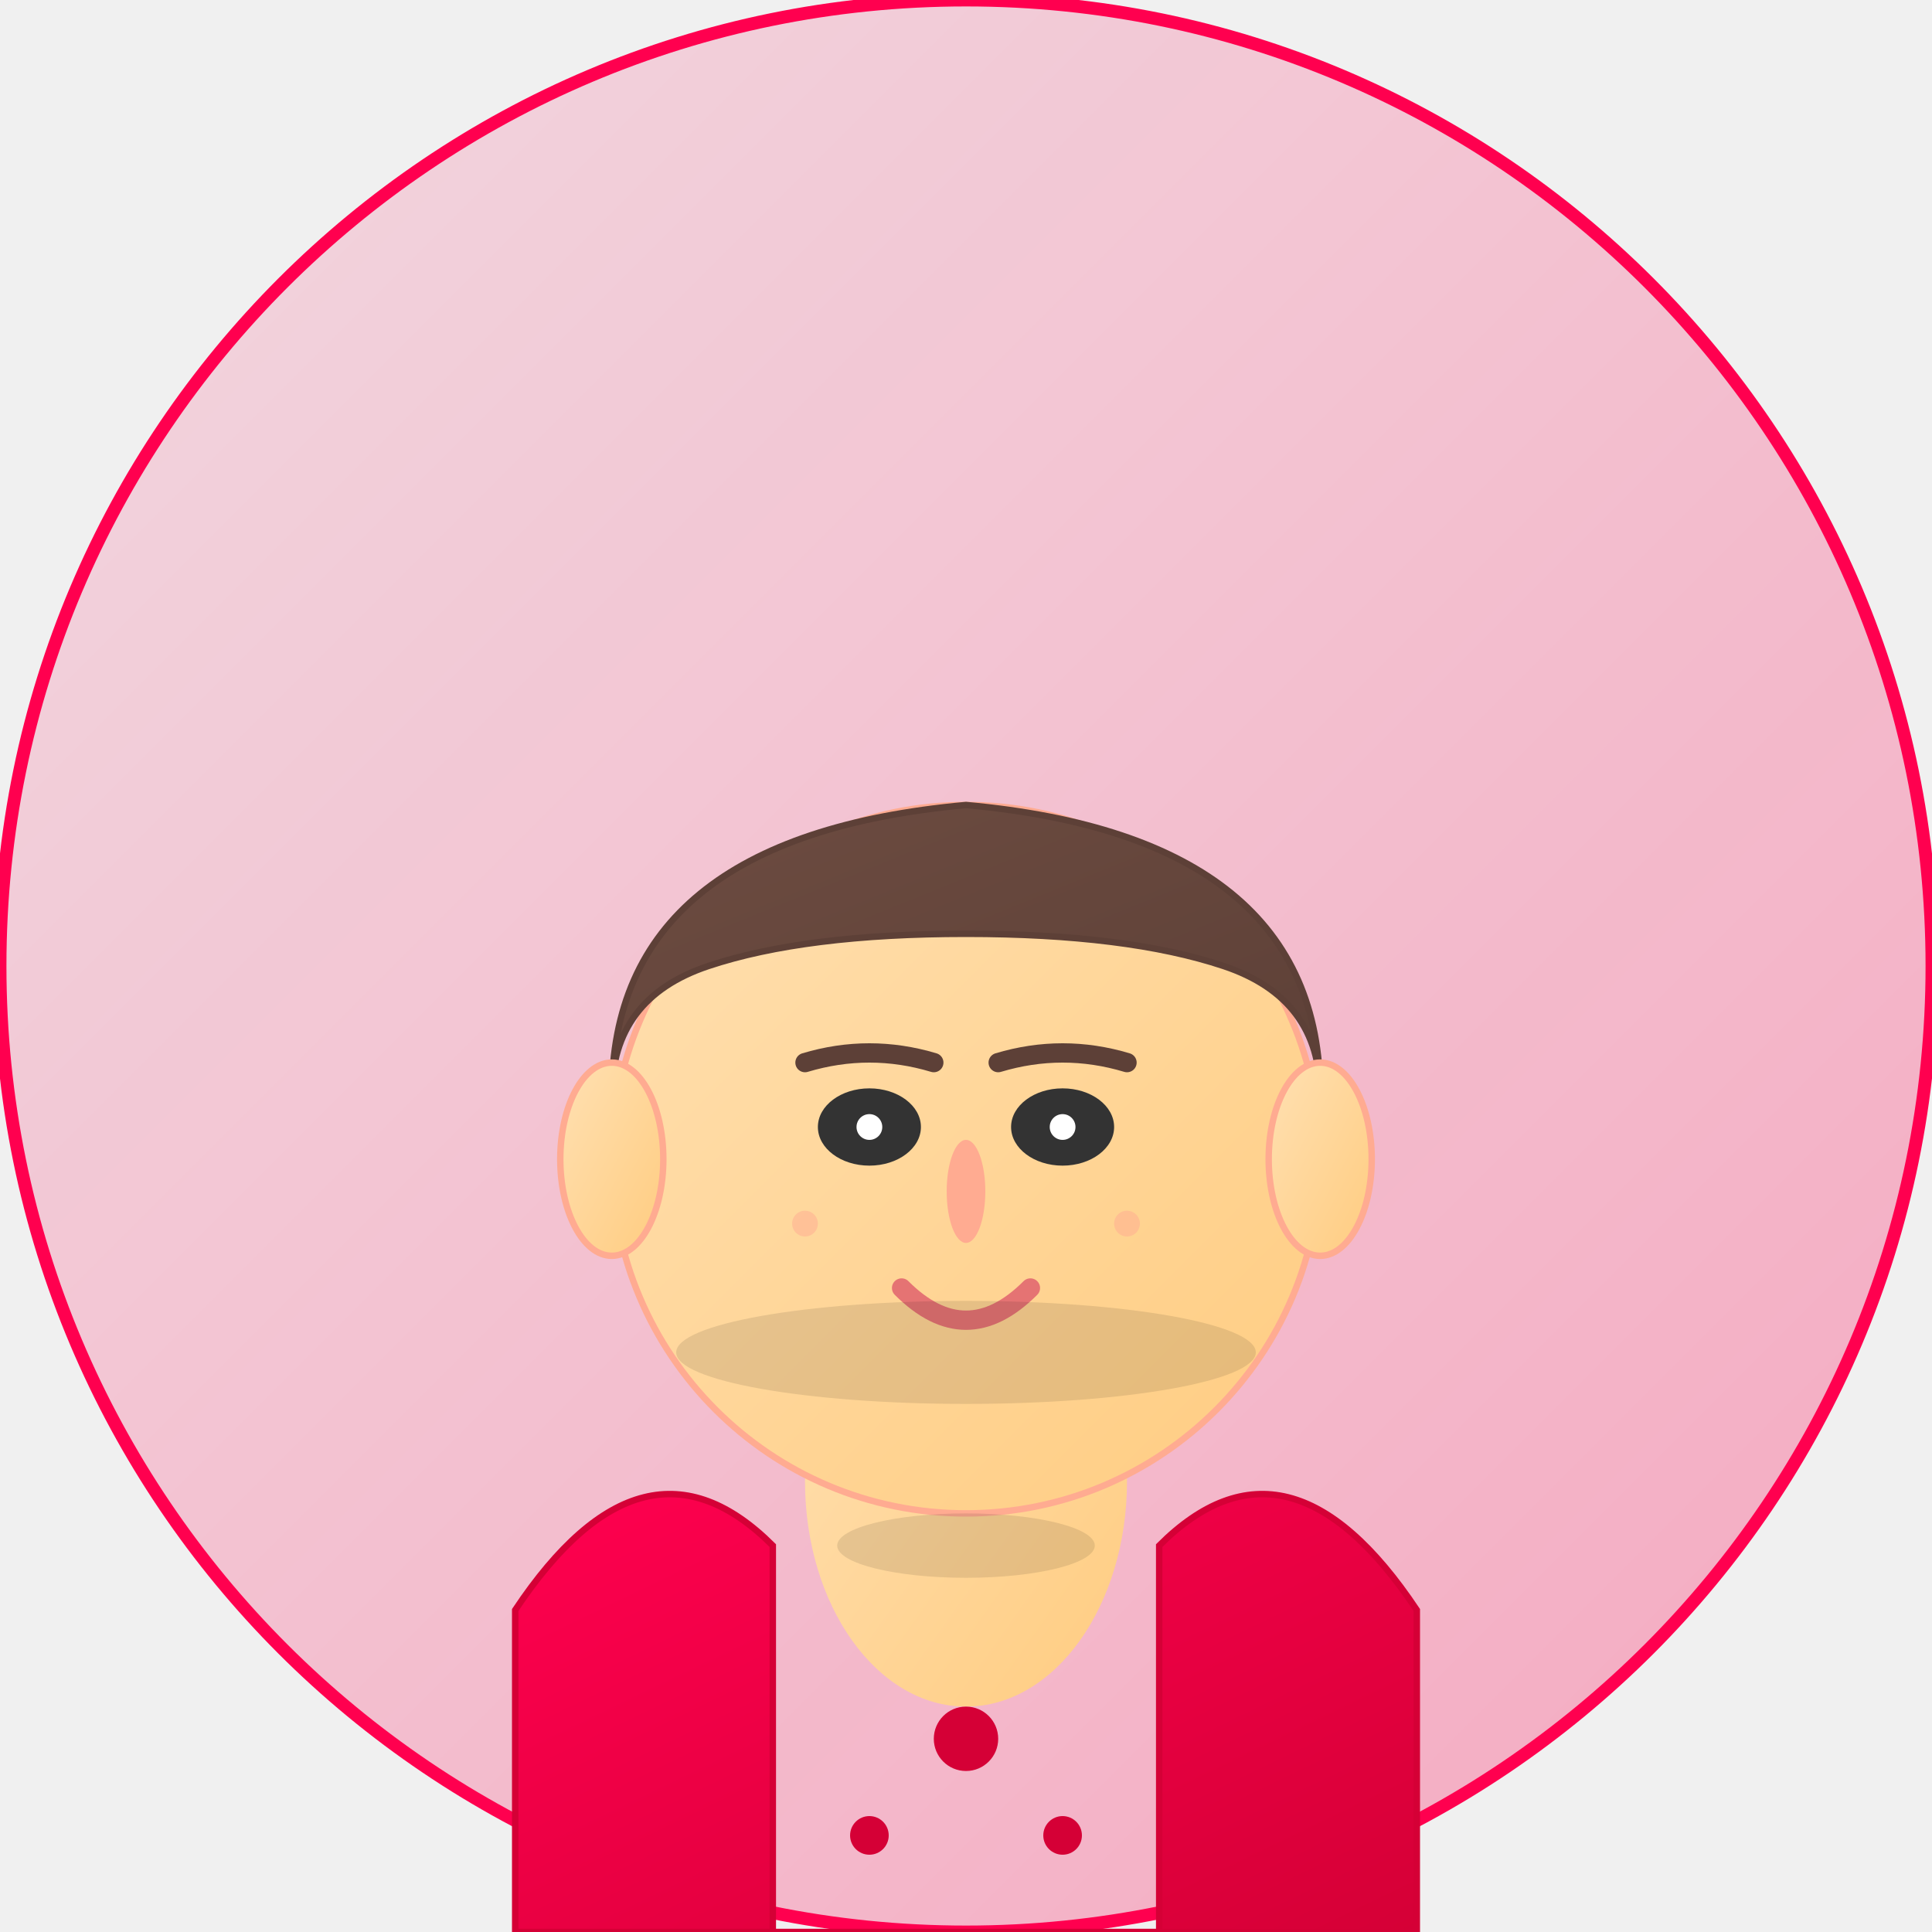
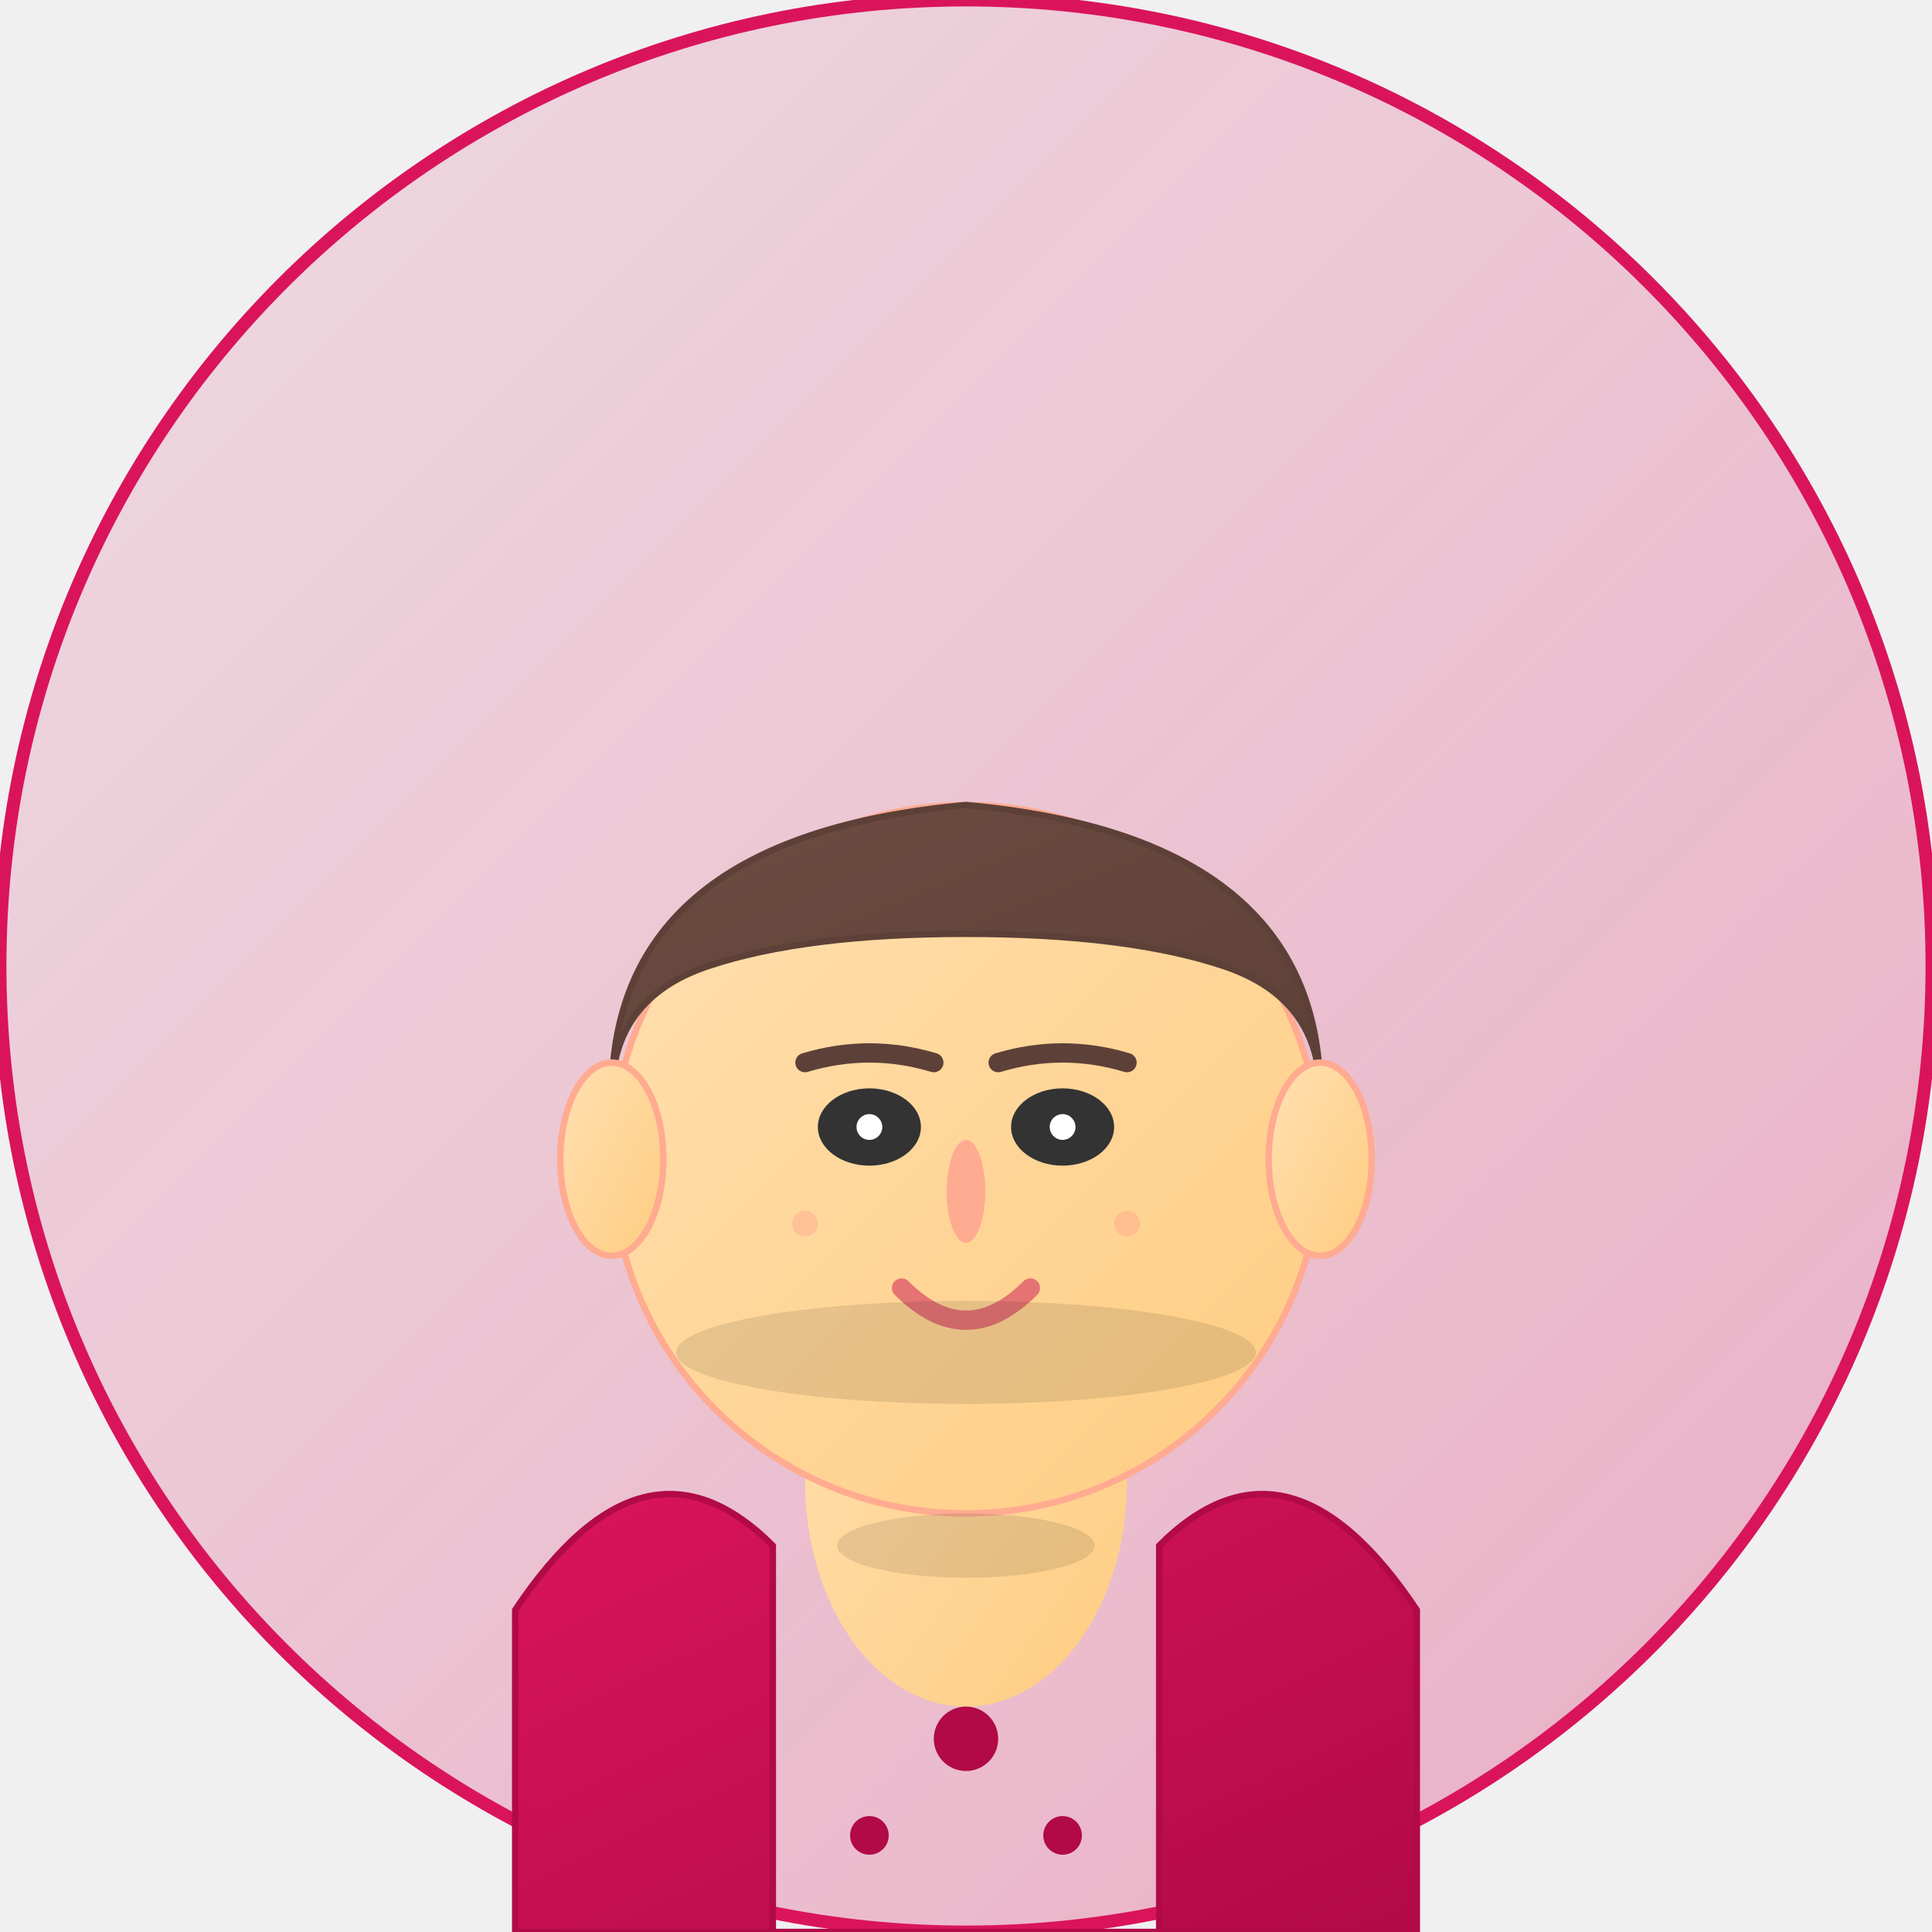
<svg xmlns="http://www.w3.org/2000/svg" width="300" height="300" viewBox="0 0 300 300">
  <defs>
    <linearGradient id="bgGradient" x1="0%" y1="0%" x2="100%" y2="100%">
-       <stop offset="0%" style="stop-color:#FF004F;stop-opacity:0.1" />
-       <stop offset="100%" style="stop-color:#FF004F;stop-opacity:0.3" />
+       <stop offset="0%" style="stop-color:#DA145B;stop-opacity:0.1" />
+       <stop offset="100%" style="stop-color:#DA145B;stop-opacity:0.3" />
    </linearGradient>
    <linearGradient id="faceGradient" x1="0%" y1="0%" x2="100%" y2="100%">
      <stop offset="0%" style="stop-color:#FFE0B2;stop-opacity:1" />
      <stop offset="100%" style="stop-color:#FFCC80;stop-opacity:1" />
    </linearGradient>
    <linearGradient id="hairGradient" x1="0%" y1="0%" x2="100%" y2="100%">
      <stop offset="0%" style="stop-color:#6D4C41;stop-opacity:1" />
      <stop offset="100%" style="stop-color:#5D4037;stop-opacity:1" />
    </linearGradient>
    <linearGradient id="shirtGradient" x1="0%" y1="0%" x2="100%" y2="100%">
-       <stop offset="0%" style="stop-color:#FF004F;stop-opacity:1" />
-       <stop offset="100%" style="stop-color:#D50036;stop-opacity:1" />
+       <stop offset="0%" style="stop-color:#DA145B;stop-opacity:1" />
+       <stop offset="100%" style="stop-color:#B10A47;stop-opacity:1" />
    </linearGradient>
  </defs>
-   <circle cx="150" cy="150" r="150" fill="url(#bgGradient)" stroke="#FF004F" stroke-width="2" />
-   <path d="M 80 250 Q 100 220 120 240 L 120 300 L 180 300 L 180 240 Q 200 220 220 250 L 220 300 L 80 300 Z" fill="url(#shirtGradient)" stroke="#D50036" stroke-width="1" />
+   <circle cx="150" cy="150" r="150" fill="url(#bgGradient)" stroke="#DA145B" stroke-width="2" />
+   <path d="M 80 250 Q 100 220 120 240 L 120 300 L 180 300 L 180 240 Q 200 220 220 250 L 220 300 L 80 300 Z" fill="url(#shirtGradient)" stroke="#B10A47" stroke-width="1" />
  <ellipse cx="150" cy="230" rx="25" ry="35" fill="url(#faceGradient)" />
  <circle cx="150" cy="180" r="55" fill="url(#faceGradient)" stroke="#FFAB91" stroke-width="1" />
  <path d="M 95 170 Q 95 130 150 125 Q 205 130 205 170 Q 205 155 190 150 Q 175 145 150 145 Q 125 145 110 150 Q 95 155 95 170 Z" fill="url(#hairGradient)" stroke="#5D4037" stroke-width="1" />
  <ellipse cx="135" cy="175" rx="8" ry="6" fill="#333" />
  <ellipse cx="165" cy="175" rx="8" ry="6" fill="#333" />
  <circle cx="135" cy="175" r="2" fill="#FFF" />
  <circle cx="165" cy="175" r="2" fill="#FFF" />
  <path d="M 125 165 Q 135 162 145 165" stroke="#5D4037" stroke-width="3" fill="none" stroke-linecap="round" />
  <path d="M 155 165 Q 165 162 175 165" stroke="#5D4037" stroke-width="3" fill="none" stroke-linecap="round" />
  <ellipse cx="150" cy="185" rx="3" ry="8" fill="#FFAB91" />
  <path d="M 140 200 Q 150 210 160 200" stroke="#E57373" stroke-width="3" fill="none" stroke-linecap="round" />
  <ellipse cx="95" cy="180" rx="8" ry="15" fill="url(#faceGradient)" stroke="#FFAB91" stroke-width="1" />
  <ellipse cx="205" cy="180" rx="8" ry="15" fill="url(#faceGradient)" stroke="#FFAB91" stroke-width="1" />
  <circle cx="125" cy="190" r="2" fill="#FFAB91" opacity="0.5" />
  <circle cx="175" cy="190" r="2" fill="#FFAB91" opacity="0.5" />
-   <circle cx="150" cy="270" r="5" fill="#D50036" />
-   <circle cx="135" cy="285" r="3" fill="#D50036" />
-   <circle cx="165" cy="285" r="3" fill="#D50036" />
+   <circle cx="150" cy="270" r="5" fill="#B10A47" />
+   <circle cx="135" cy="285" r="3" fill="#B10A47" />
+   <circle cx="165" cy="285" r="3" fill="#B10A47" />
  <ellipse cx="150" cy="210" rx="45" ry="8" fill="#000" opacity="0.1" />
  <ellipse cx="150" cy="240" rx="20" ry="5" fill="#000" opacity="0.1" />
</svg>
